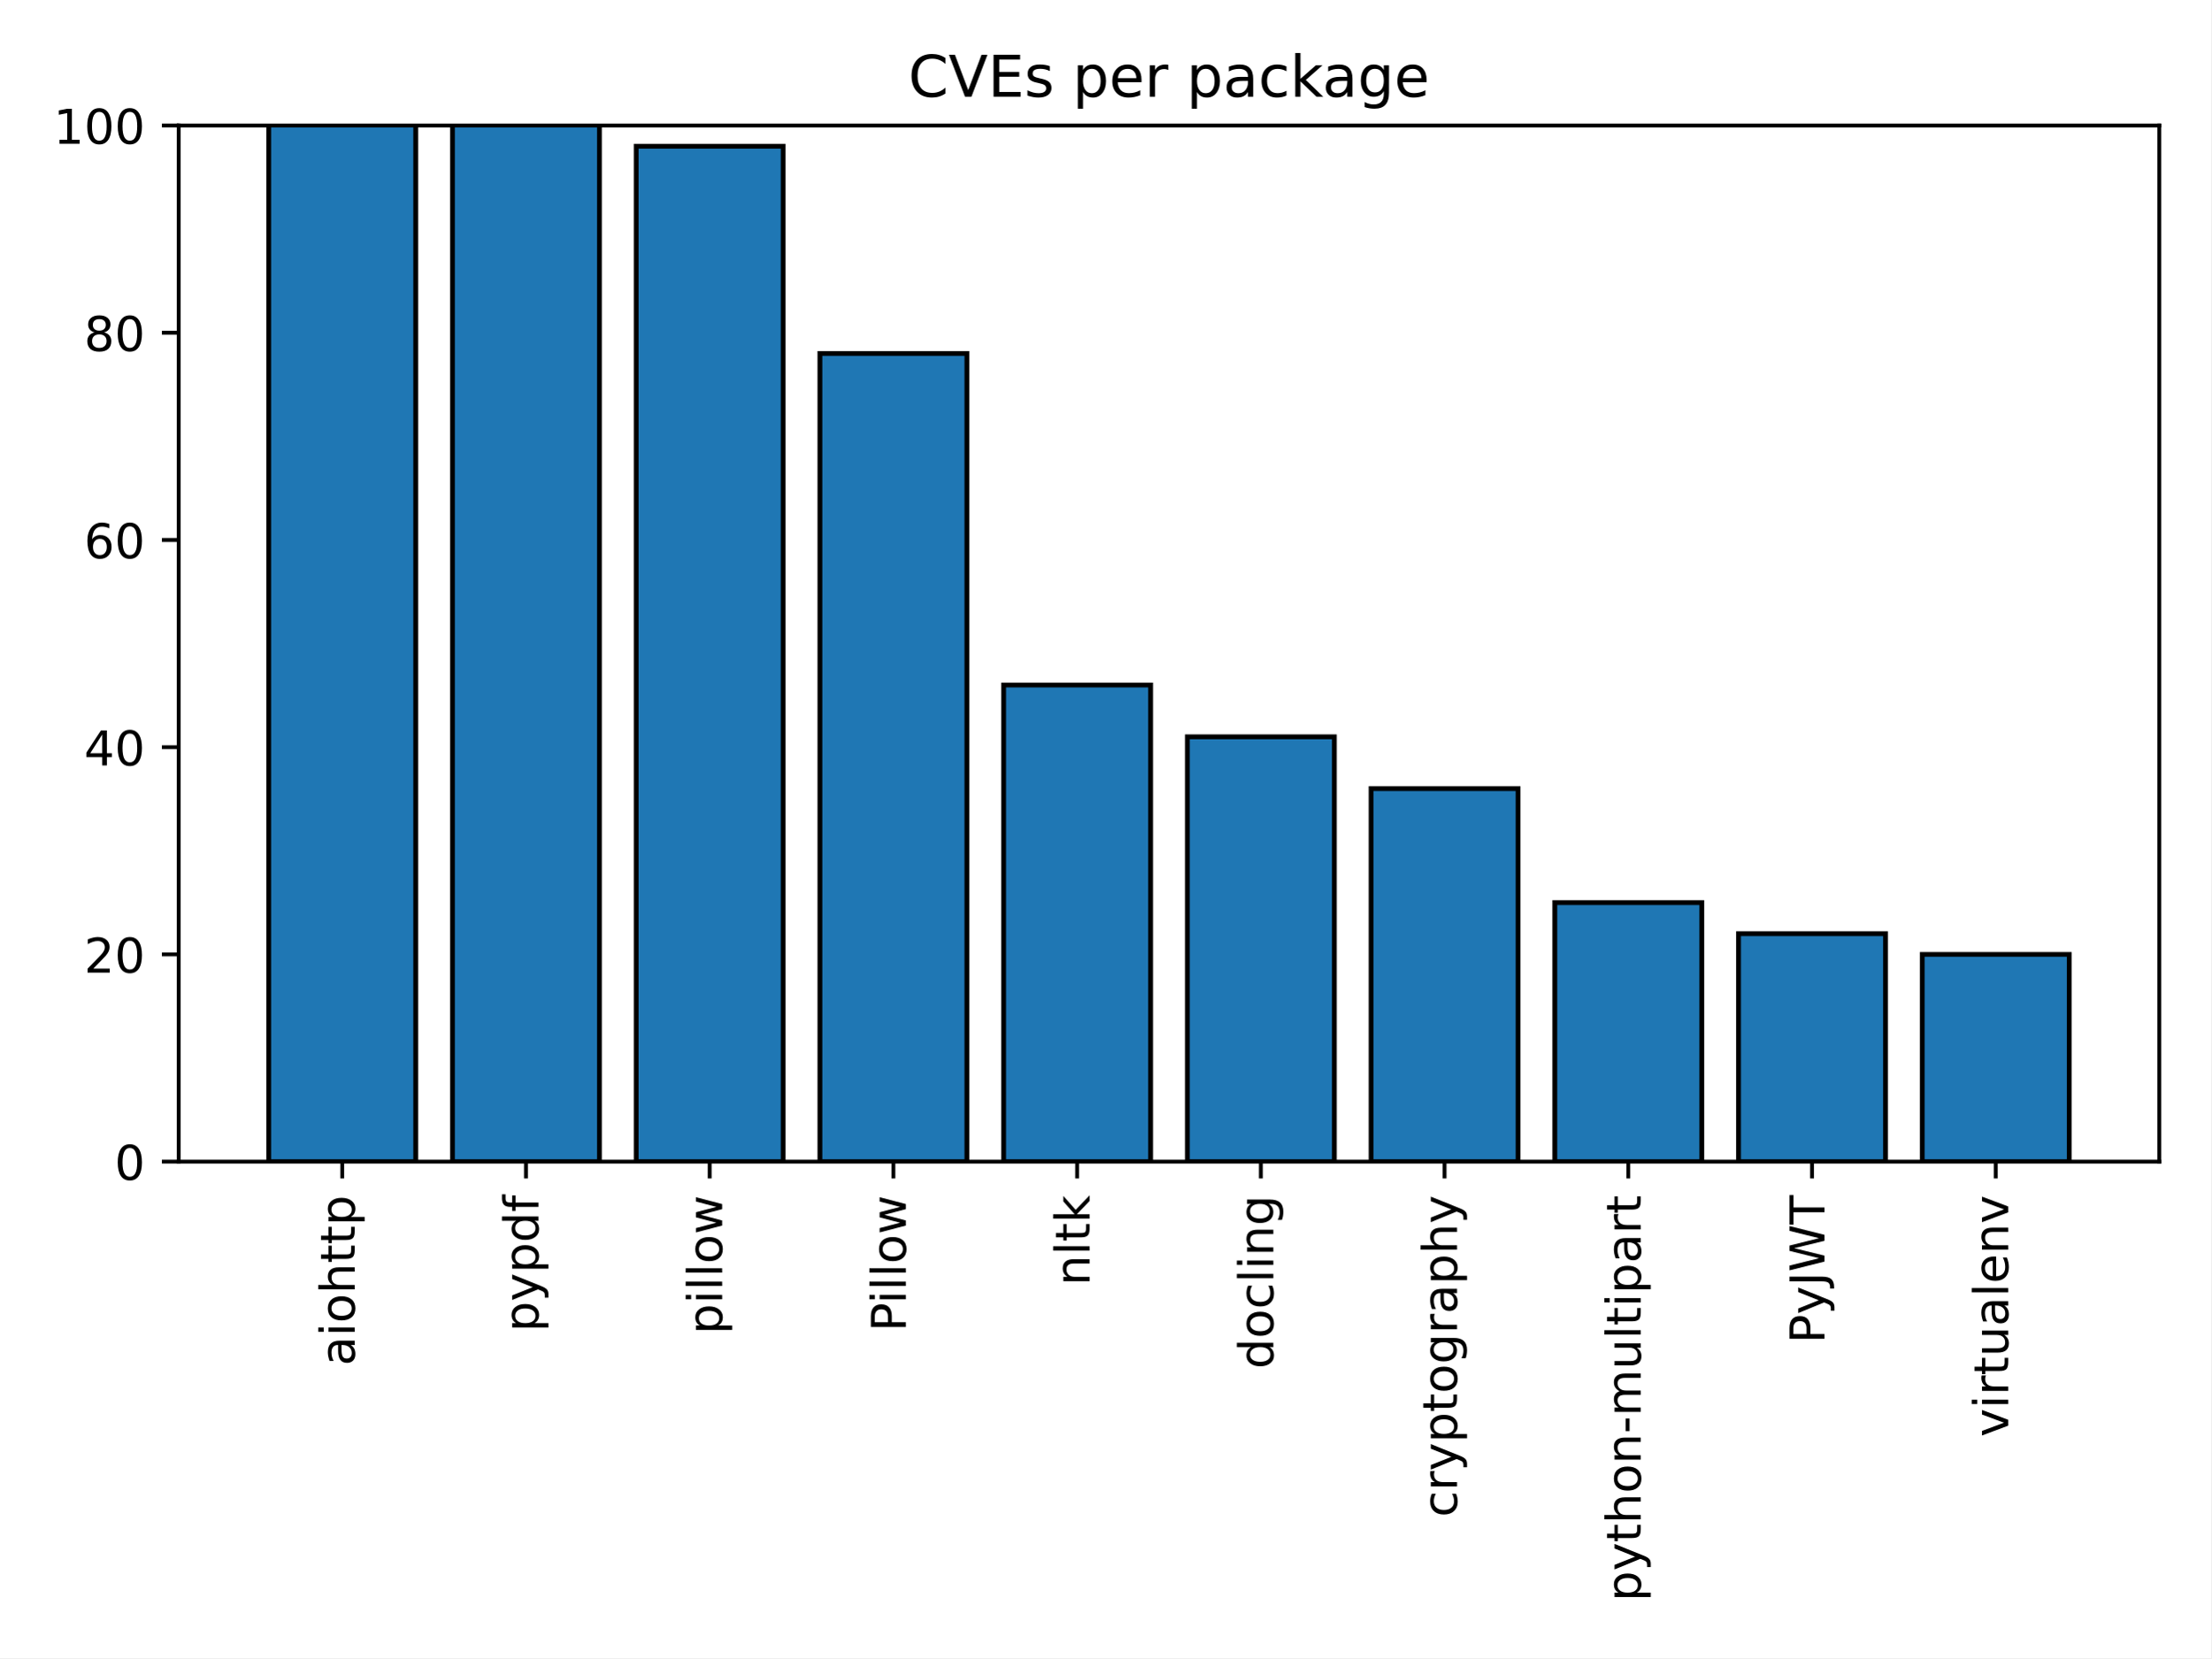
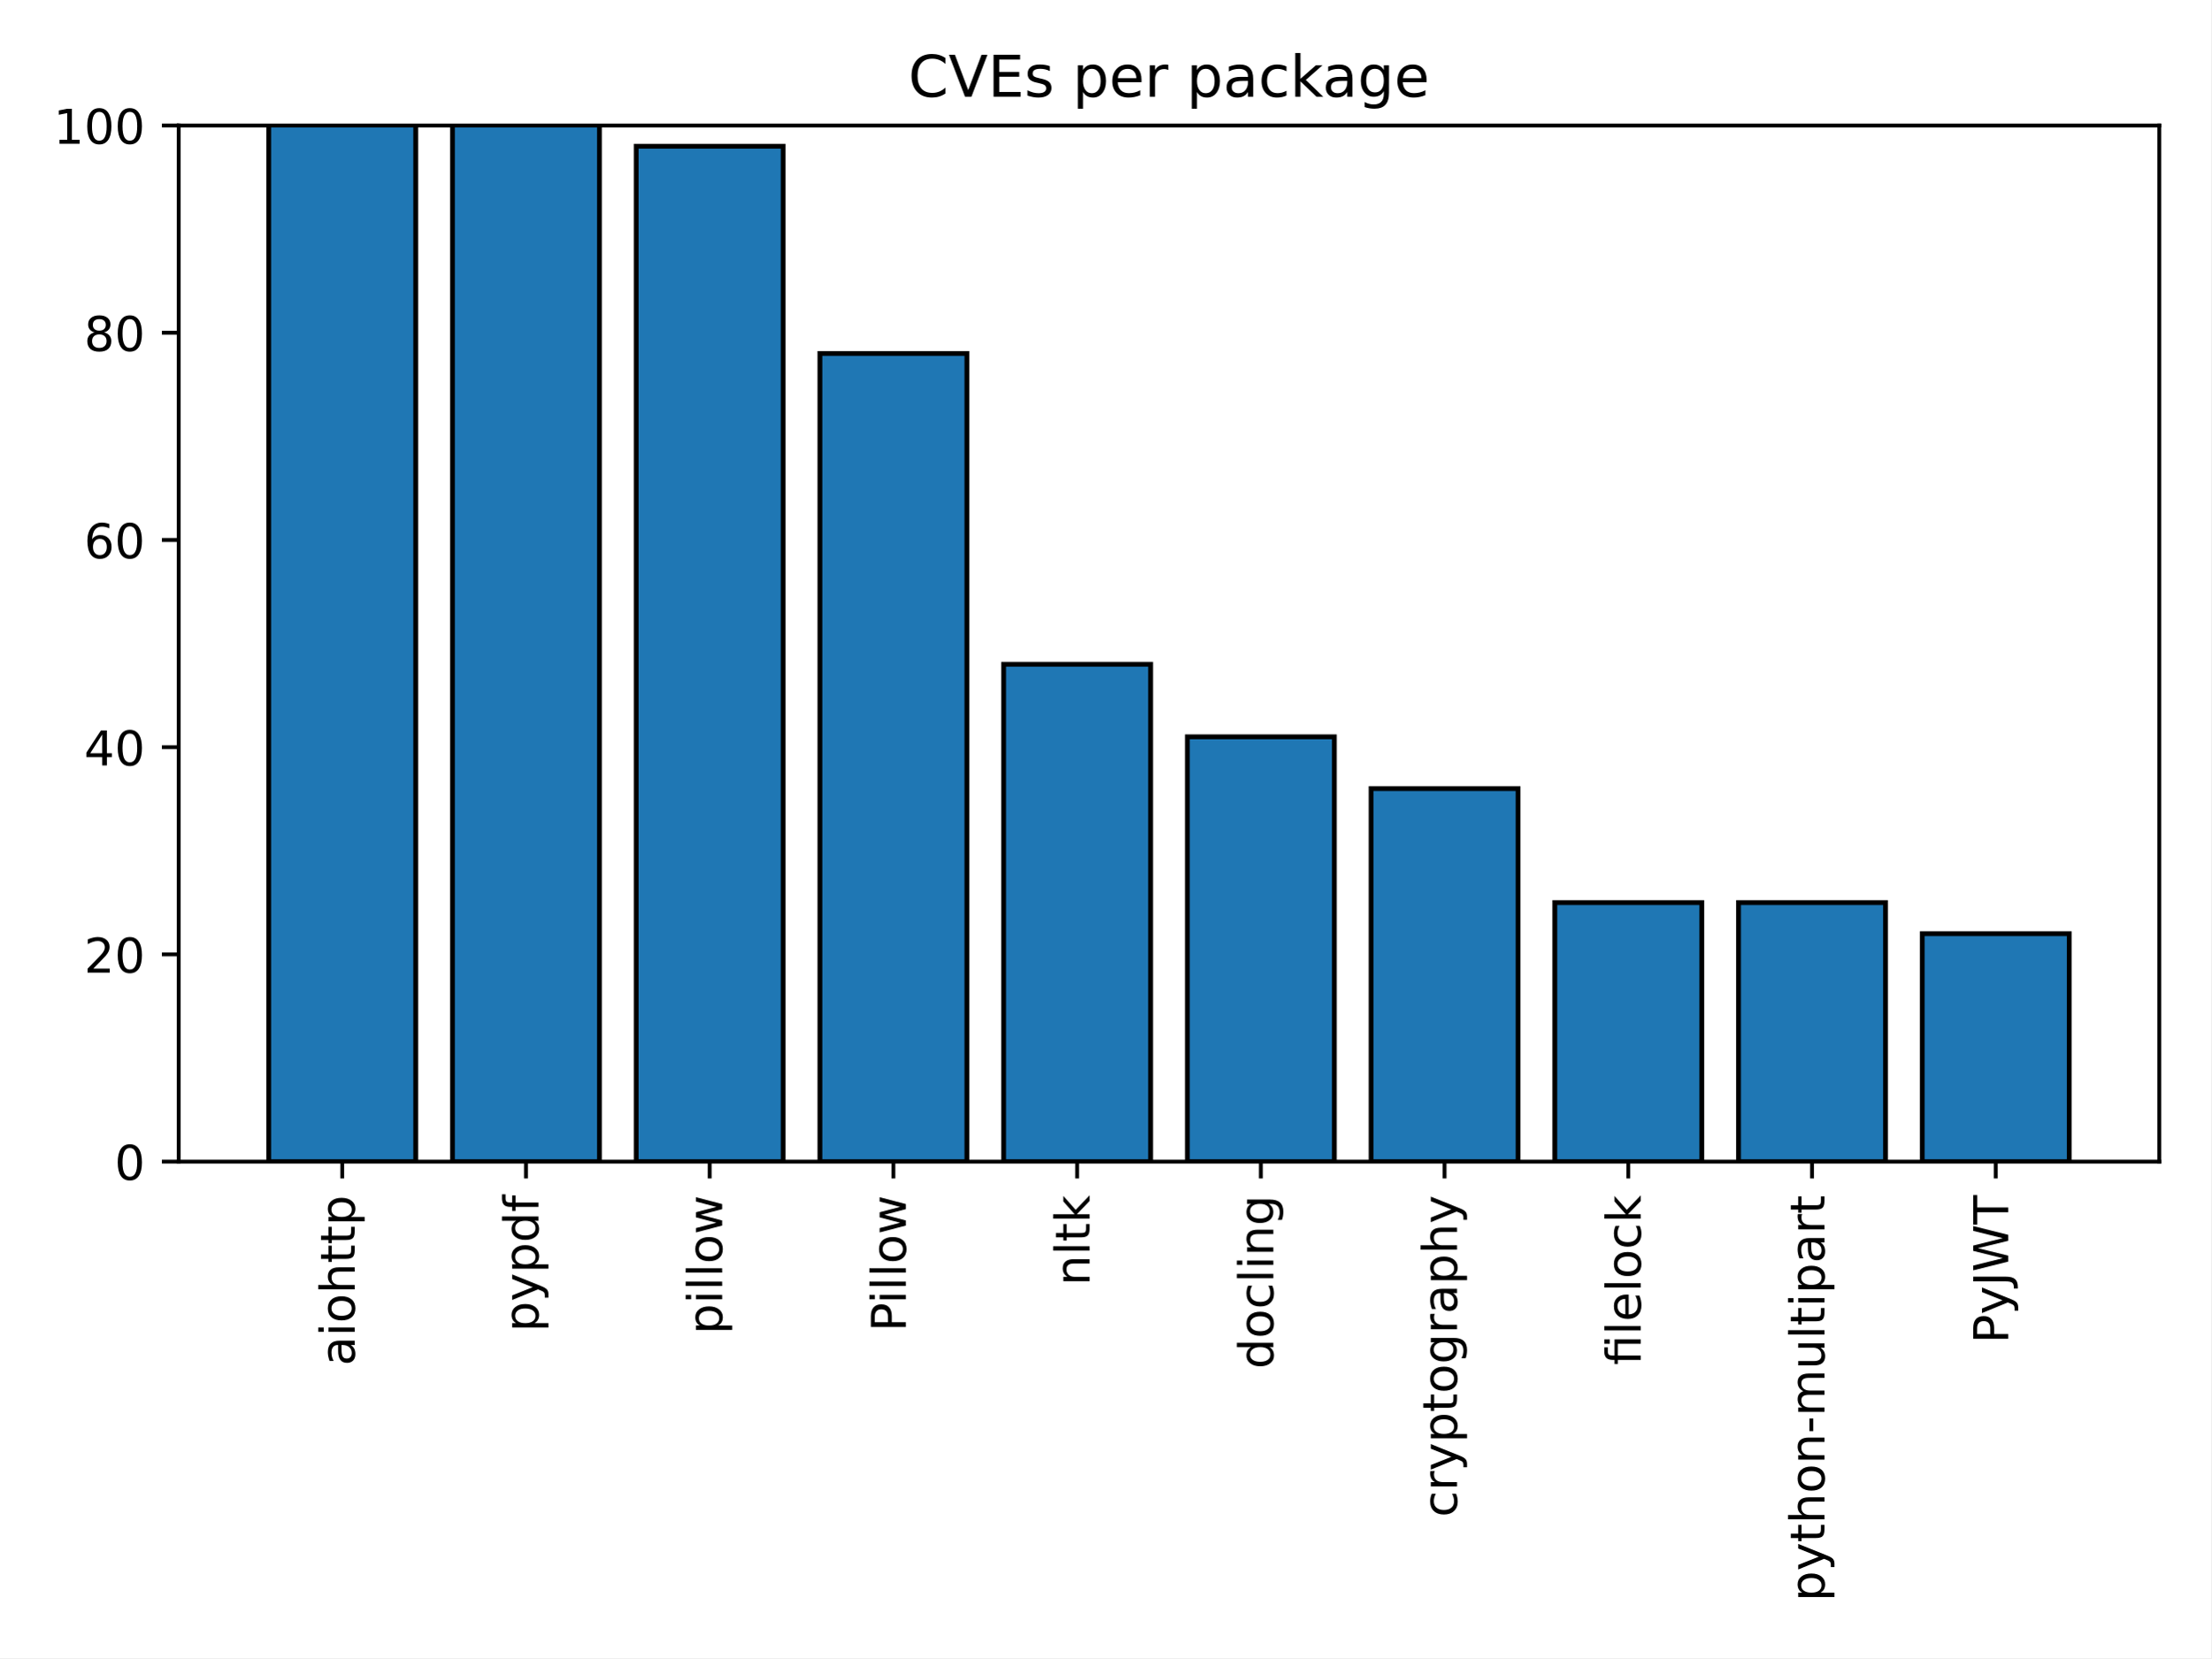
<svg xmlns="http://www.w3.org/2000/svg" xmlns:xlink="http://www.w3.org/1999/xlink" width="460.8pt" height="345.6pt" viewBox="0 0 460.8 345.6" version="1.1">
  <defs>
    <style type="text/css">*{stroke-linejoin: round; stroke-linecap: butt}</style>
  </defs>
  <g id="figure_1">
    <g id="patch_1">
      <path d="M 0 345.6  L 460.8 345.6  L 460.8 0  L 0 0  z " style="fill: #ffffff" />
    </g>
    <g id="axes_1">
      <g id="patch_2">
        <path d="M 37.24 242.12  L 450 242.12  L 450 26.16  L 37.24 26.16  z " style="fill: #ffffff" />
      </g>
      <g id="patch_3">
-         <path d="M 56.002 242.12  L 86.633 242.12  L 86.633 -96.937  L 56.002 -96.937  z " clip-path="url(#p23366854b0)" style="fill: #1f77b4; stroke: #000000; stroke-linejoin: miter" />
+         <path d="M 56.002 242.12  L 86.633 242.12  L 86.633 -96.937  L 56.002 -96.937  z " clip-path="url(#pe97acd22ca)" style="fill: #1f77b4; stroke: #000000; stroke-linejoin: miter" />
      </g>
      <g id="patch_4">
-         <path d="M 94.291 242.12  L 124.923 242.12  L 124.923 -58.064  L 94.291 -58.064  z " clip-path="url(#p23366854b0)" style="fill: #1f77b4; stroke: #000000; stroke-linejoin: miter" />
+         <path d="M 94.291 242.12  L 124.923 242.12  L 124.923 -88.299  L 94.291 -88.299  z " clip-path="url(#pe97acd22ca)" style="fill: #1f77b4; stroke: #000000; stroke-linejoin: miter" />
      </g>
      <g id="patch_5">
-         <path d="M 132.581 242.12  L 163.212 242.12  L 163.212 30.479  L 132.581 30.479  z " clip-path="url(#p23366854b0)" style="fill: #1f77b4; stroke: #000000; stroke-linejoin: miter" />
+         <path d="M 132.581 242.12  L 163.212 242.12  L 163.212 30.479  L 132.581 30.479  z " clip-path="url(#pe97acd22ca)" style="fill: #1f77b4; stroke: #000000; stroke-linejoin: miter" />
      </g>
      <g id="patch_6">
-         <path d="M 170.87 242.12  L 201.502 242.12  L 201.502 73.671  L 170.87 73.671  z " clip-path="url(#p23366854b0)" style="fill: #1f77b4; stroke: #000000; stroke-linejoin: miter" />
+         <path d="M 170.87 242.12  L 201.502 242.12  L 201.502 73.671  L 170.87 73.671  z " clip-path="url(#pe97acd22ca)" style="fill: #1f77b4; stroke: #000000; stroke-linejoin: miter" />
      </g>
      <g id="patch_7">
-         <path d="M 209.16 242.12  L 239.791 242.12  L 239.791 142.778  L 209.16 142.778  z " clip-path="url(#p23366854b0)" style="fill: #1f77b4; stroke: #000000; stroke-linejoin: miter" />
+         <path d="M 209.16 242.12  L 239.791 242.12  L 239.791 138.459  L 209.16 138.459  z " clip-path="url(#pe97acd22ca)" style="fill: #1f77b4; stroke: #000000; stroke-linejoin: miter" />
      </g>
      <g id="patch_8">
-         <path d="M 247.449 242.12  L 278.08 242.12  L 278.08 153.576  L 247.449 153.576  z " clip-path="url(#p23366854b0)" style="fill: #1f77b4; stroke: #000000; stroke-linejoin: miter" />
+         <path d="M 247.449 242.12  L 278.08 242.12  L 278.08 153.576  L 247.449 153.576  z " clip-path="url(#pe97acd22ca)" style="fill: #1f77b4; stroke: #000000; stroke-linejoin: miter" />
      </g>
      <g id="patch_9">
-         <path d="M 285.738 242.12  L 316.37 242.12  L 316.37 164.374  L 285.738 164.374  z " clip-path="url(#p23366854b0)" style="fill: #1f77b4; stroke: #000000; stroke-linejoin: miter" />
+         <path d="M 285.738 242.12  L 316.37 242.12  L 316.37 164.374  L 285.738 164.374  z " clip-path="url(#pe97acd22ca)" style="fill: #1f77b4; stroke: #000000; stroke-linejoin: miter" />
      </g>
      <g id="patch_10">
-         <path d="M 324.028 242.12  L 354.659 242.12  L 354.659 188.13  L 324.028 188.13  z " clip-path="url(#p23366854b0)" style="fill: #1f77b4; stroke: #000000; stroke-linejoin: miter" />
+         <path d="M 324.028 242.12  L 354.659 242.12  L 354.659 188.13  L 324.028 188.13  z " clip-path="url(#pe97acd22ca)" style="fill: #1f77b4; stroke: #000000; stroke-linejoin: miter" />
      </g>
      <g id="patch_11">
-         <path d="M 362.317 242.12  L 392.949 242.12  L 392.949 194.609  L 362.317 194.609  z " clip-path="url(#p23366854b0)" style="fill: #1f77b4; stroke: #000000; stroke-linejoin: miter" />
+         <path d="M 362.317 242.12  L 392.949 242.12  L 392.949 188.13  L 362.317 188.13  z " clip-path="url(#pe97acd22ca)" style="fill: #1f77b4; stroke: #000000; stroke-linejoin: miter" />
      </g>
      <g id="patch_12">
-         <path d="M 400.607 242.12  L 431.238 242.12  L 431.238 198.928  L 400.607 198.928  z " clip-path="url(#p23366854b0)" style="fill: #1f77b4; stroke: #000000; stroke-linejoin: miter" />
+         <path d="M 400.607 242.12  L 431.238 242.12  L 431.238 194.609  L 400.607 194.609  z " clip-path="url(#pe97acd22ca)" style="fill: #1f77b4; stroke: #000000; stroke-linejoin: miter" />
      </g>
      <g id="matplotlib.axis_1">
        <g id="xtick_1">
          <g id="line2d_1">
            <defs>
-               <path id="m5a97ac68a8" d="M 0 0  L 0 3.5  " style="stroke: #000000; stroke-width: 0.8" />
+               <path id="m7272a26b98" d="M 0 0  L 0 3.5  " style="stroke: #000000; stroke-width: 0.8" />
            </defs>
            <g>
-               <use xlink:href="#m5a97ac68a8" x="71.318" y="242.12" style="stroke: #000000; stroke-width: 0.8" />
+               <use xlink:href="#m7272a26b98" x="71.318" y="242.12" style="stroke: #000000; stroke-width: 0.8" />
            </g>
          </g>
          <g id="text_1">
            <g transform="translate(73.91563 284.6716) rotate(-90) scale(0.1 -0.1)">
              <defs>
                <path id="DejaVuSans-44" d="M 2194 1759  Q 1497 1759 1228 1600  Q 959 1441 959 1056  Q 959 750 1161 570  Q 1363 391 1709 391  Q 2188 391 2477 730  Q 2766 1069 2766 1631  L 2766 1759  L 2194 1759  z M 3341 1997  L 3341 0  L 2766 0  L 2766 531  Q 2569 213 2275 61  Q 1981 -91 1556 -91  Q 1019 -91 701 211  Q 384 513 384 1019  Q 384 1609 779 1909  Q 1175 2209 1959 2209  L 2766 2209  L 2766 2266  Q 2766 2663 2505 2880  Q 2244 3097 1772 3097  Q 1472 3097 1187 3025  Q 903 2953 641 2809  L 641 3341  Q 956 3463 1253 3523  Q 1550 3584 1831 3584  Q 2591 3584 2966 3190  Q 3341 2797 3341 1997  z " transform="scale(0.015625)" />
                <path id="DejaVuSans-4c" d="M 603 3500  L 1178 3500  L 1178 0  L 603 0  L 603 3500  z M 603 4863  L 1178 4863  L 1178 4134  L 603 4134  L 603 4863  z " transform="scale(0.015625)" />
                <path id="DejaVuSans-52" d="M 1959 3097  Q 1497 3097 1228 2736  Q 959 2375 959 1747  Q 959 1119 1226 758  Q 1494 397 1959 397  Q 2419 397 2687 759  Q 2956 1122 2956 1747  Q 2956 2369 2687 2733  Q 2419 3097 1959 3097  z M 1959 3584  Q 2709 3584 3137 3096  Q 3566 2609 3566 1747  Q 3566 888 3137 398  Q 2709 -91 1959 -91  Q 1206 -91 779 398  Q 353 888 353 1747  Q 353 2609 779 3096  Q 1206 3584 1959 3584  z " transform="scale(0.015625)" />
                <path id="DejaVuSans-4b" d="M 3513 2113  L 3513 0  L 2938 0  L 2938 2094  Q 2938 2591 2744 2837  Q 2550 3084 2163 3084  Q 1697 3084 1428 2787  Q 1159 2491 1159 1978  L 1159 0  L 581 0  L 581 4863  L 1159 4863  L 1159 2956  Q 1366 3272 1645 3428  Q 1925 3584 2291 3584  Q 2894 3584 3203 3211  Q 3513 2838 3513 2113  z " transform="scale(0.015625)" />
                <path id="DejaVuSans-57" d="M 1172 4494  L 1172 3500  L 2356 3500  L 2356 3053  L 1172 3053  L 1172 1153  Q 1172 725 1289 603  Q 1406 481 1766 481  L 2356 481  L 2356 0  L 1766 0  Q 1100 0 847 248  Q 594 497 594 1153  L 594 3053  L 172 3053  L 172 3500  L 594 3500  L 594 4494  L 1172 4494  z " transform="scale(0.015625)" />
                <path id="DejaVuSans-53" d="M 1159 525  L 1159 -1331  L 581 -1331  L 581 3500  L 1159 3500  L 1159 2969  Q 1341 3281 1617 3432  Q 1894 3584 2278 3584  Q 2916 3584 3314 3078  Q 3713 2572 3713 1747  Q 3713 922 3314 415  Q 2916 -91 2278 -91  Q 1894 -91 1617 61  Q 1341 213 1159 525  z M 3116 1747  Q 3116 2381 2855 2742  Q 2594 3103 2138 3103  Q 1681 3103 1420 2742  Q 1159 2381 1159 1747  Q 1159 1113 1420 752  Q 1681 391 2138 391  Q 2594 391 2855 752  Q 3116 1113 3116 1747  z " transform="scale(0.015625)" />
              </defs>
              <use xlink:href="#DejaVuSans-44" />
              <use xlink:href="#DejaVuSans-4c" transform="translate(61.28125 0)" />
              <use xlink:href="#DejaVuSans-52" transform="translate(89.0625 0)" />
              <use xlink:href="#DejaVuSans-4b" transform="translate(150.25 0)" />
              <use xlink:href="#DejaVuSans-57" transform="translate(213.625 0)" />
              <use xlink:href="#DejaVuSans-57" transform="translate(252.8281 0)" />
              <use xlink:href="#DejaVuSans-53" transform="translate(292.0312 0)" />
            </g>
          </g>
        </g>
        <g id="xtick_2">
          <g id="line2d_2">
            <g>
-               <use xlink:href="#m5a97ac68a8" x="109.607" y="242.12" style="stroke: #000000; stroke-width: 0.8" />
+               <use xlink:href="#m7272a26b98" x="109.607" y="242.12" style="stroke: #000000; stroke-width: 0.8" />
            </g>
          </g>
          <g id="text_2">
            <g transform="translate(112.2051 277.6044) rotate(-90) scale(0.1 -0.1)">
              <defs>
                <path id="DejaVuSans-5c" d="M 2059 -325  Q 1816 -950 1584 -1140  Q 1353 -1331 966 -1331  L 506 -1331  L 506 -850  L 844 -850  Q 1081 -850 1212 -737  Q 1344 -625 1503 -206  L 1606 56  L 191 3500  L 800 3500  L 1894 763  L 2988 3500  L 3597 3500  L 2059 -325  z " transform="scale(0.015625)" />
                <path id="DejaVuSans-47" d="M 2906 2969  L 2906 4863  L 3481 4863  L 3481 0  L 2906 0  L 2906 525  Q 2725 213 2448 61  Q 2172 -91 1784 -91  Q 1150 -91 751 415  Q 353 922 353 1747  Q 353 2572 751 3078  Q 1150 3584 1784 3584  Q 2172 3584 2448 3432  Q 2725 3281 2906 2969  z M 947 1747  Q 947 1113 1208 752  Q 1469 391 1925 391  Q 2381 391 2643 752  Q 2906 1113 2906 1747  Q 2906 2381 2643 2742  Q 2381 3103 1925 3103  Q 1469 3103 1208 2742  Q 947 2381 947 1747  z " transform="scale(0.015625)" />
                <path id="DejaVuSans-49" d="M 2375 4863  L 2375 4384  L 1825 4384  Q 1516 4384 1395 4259  Q 1275 4134 1275 3809  L 1275 3500  L 2222 3500  L 2222 3053  L 1275 3053  L 1275 0  L 697 0  L 697 3053  L 147 3053  L 147 3500  L 697 3500  L 697 3744  Q 697 4328 969 4595  Q 1241 4863 1831 4863  L 2375 4863  z " transform="scale(0.015625)" />
              </defs>
              <use xlink:href="#DejaVuSans-53" />
              <use xlink:href="#DejaVuSans-5c" transform="translate(63.48438 0)" />
              <use xlink:href="#DejaVuSans-53" transform="translate(122.6719 0)" />
              <use xlink:href="#DejaVuSans-47" transform="translate(186.1562 0)" />
              <use xlink:href="#DejaVuSans-49" transform="translate(249.6406 0)" />
            </g>
          </g>
        </g>
        <g id="xtick_3">
          <g id="line2d_3">
            <g>
-               <use xlink:href="#m5a97ac68a8" x="147.896" y="242.12" style="stroke: #000000; stroke-width: 0.8" />
+               <use xlink:href="#m7272a26b98" x="147.896" y="242.12" style="stroke: #000000; stroke-width: 0.8" />
            </g>
          </g>
          <g id="text_3">
            <g transform="translate(150.4945 278.0997) rotate(-90) scale(0.1 -0.1)">
              <defs>
                <path id="DejaVuSans-4f" d="M 603 4863  L 1178 4863  L 1178 0  L 603 0  L 603 4863  z " transform="scale(0.015625)" />
                <path id="DejaVuSans-5a" d="M 269 3500  L 844 3500  L 1563 769  L 2278 3500  L 2956 3500  L 3675 769  L 4391 3500  L 4966 3500  L 4050 0  L 3372 0  L 2619 2869  L 1863 0  L 1184 0  L 269 3500  z " transform="scale(0.015625)" />
              </defs>
              <use xlink:href="#DejaVuSans-53" />
              <use xlink:href="#DejaVuSans-4c" transform="translate(63.48438 0)" />
              <use xlink:href="#DejaVuSans-4f" transform="translate(91.26562 0)" />
              <use xlink:href="#DejaVuSans-4f" transform="translate(119.0469 0)" />
              <use xlink:href="#DejaVuSans-52" transform="translate(146.8281 0)" />
              <use xlink:href="#DejaVuSans-5a" transform="translate(208.0156 0)" />
            </g>
          </g>
        </g>
        <g id="xtick_4">
          <g id="line2d_4">
            <g>
-               <use xlink:href="#m5a97ac68a8" x="186.186" y="242.12" style="stroke: #000000; stroke-width: 0.8" />
+               <use xlink:href="#m7272a26b98" x="186.186" y="242.12" style="stroke: #000000; stroke-width: 0.8" />
            </g>
          </g>
          <g id="text_4">
            <g transform="translate(188.7839 277.5606) rotate(-90) scale(0.1 -0.1)">
              <defs>
                <path id="DejaVuSans-33" d="M 1259 4147  L 1259 2394  L 2053 2394  Q 2494 2394 2734 2622  Q 2975 2850 2975 3272  Q 2975 3691 2734 3919  Q 2494 4147 2053 4147  L 1259 4147  z M 628 4666  L 2053 4666  Q 2838 4666 3239 4311  Q 3641 3956 3641 3272  Q 3641 2581 3239 2228  Q 2838 1875 2053 1875  L 1259 1875  L 1259 0  L 628 0  L 628 4666  z " transform="scale(0.015625)" />
              </defs>
              <use xlink:href="#DejaVuSans-33" />
              <use xlink:href="#DejaVuSans-4c" transform="translate(58.09375 0)" />
              <use xlink:href="#DejaVuSans-4f" transform="translate(85.875 0)" />
              <use xlink:href="#DejaVuSans-4f" transform="translate(113.6562 0)" />
              <use xlink:href="#DejaVuSans-52" transform="translate(141.4375 0)" />
              <use xlink:href="#DejaVuSans-5a" transform="translate(202.625 0)" />
            </g>
          </g>
        </g>
        <g id="xtick_5">
          <g id="line2d_5">
            <g>
-               <use xlink:href="#m5a97ac68a8" x="224.475" y="242.12" style="stroke: #000000; stroke-width: 0.8" />
+               <use xlink:href="#m7272a26b98" x="224.475" y="242.12" style="stroke: #000000; stroke-width: 0.8" />
            </g>
          </g>
          <g id="text_5">
            <g transform="translate(227.0733 267.9466) rotate(-90) scale(0.1 -0.1)">
              <defs>
                <path id="DejaVuSans-51" d="M 3513 2113  L 3513 0  L 2938 0  L 2938 2094  Q 2938 2591 2744 2837  Q 2550 3084 2163 3084  Q 1697 3084 1428 2787  Q 1159 2491 1159 1978  L 1159 0  L 581 0  L 581 3500  L 1159 3500  L 1159 2956  Q 1366 3272 1645 3428  Q 1925 3584 2291 3584  Q 2894 3584 3203 3211  Q 3513 2838 3513 2113  z " transform="scale(0.015625)" />
                <path id="DejaVuSans-4e" d="M 581 4863  L 1159 4863  L 1159 1991  L 2875 3500  L 3609 3500  L 1753 1863  L 3688 0  L 2938 0  L 1159 1709  L 1159 0  L 581 0  L 581 4863  z " transform="scale(0.015625)" />
              </defs>
              <use xlink:href="#DejaVuSans-51" />
              <use xlink:href="#DejaVuSans-4f" transform="translate(63.375 0)" />
              <use xlink:href="#DejaVuSans-57" transform="translate(91.15625 0)" />
              <use xlink:href="#DejaVuSans-4e" transform="translate(130.3594 0)" />
            </g>
          </g>
        </g>
        <g id="xtick_6">
          <g id="line2d_6">
            <g>
-               <use xlink:href="#m5a97ac68a8" x="262.765" y="242.12" style="stroke: #000000; stroke-width: 0.8" />
+               <use xlink:href="#m7272a26b98" x="262.765" y="242.12" style="stroke: #000000; stroke-width: 0.8" />
            </g>
          </g>
          <g id="text_6">
            <g transform="translate(265.3628 285.3278) rotate(-90) scale(0.1 -0.1)">
              <defs>
                <path id="DejaVuSans-46" d="M 3122 3366  L 3122 2828  Q 2878 2963 2633 3030  Q 2388 3097 2138 3097  Q 1578 3097 1268 2742  Q 959 2388 959 1747  Q 959 1106 1268 751  Q 1578 397 2138 397  Q 2388 397 2633 464  Q 2878 531 3122 666  L 3122 134  Q 2881 22 2623 -34  Q 2366 -91 2075 -91  Q 1284 -91 818 406  Q 353 903 353 1747  Q 353 2603 823 3093  Q 1294 3584 2113 3584  Q 2378 3584 2631 3529  Q 2884 3475 3122 3366  z " transform="scale(0.015625)" />
                <path id="DejaVuSans-4a" d="M 2906 1791  Q 2906 2416 2648 2759  Q 2391 3103 1925 3103  Q 1463 3103 1205 2759  Q 947 2416 947 1791  Q 947 1169 1205 825  Q 1463 481 1925 481  Q 2391 481 2648 825  Q 2906 1169 2906 1791  z M 3481 434  Q 3481 -459 3084 -895  Q 2688 -1331 1869 -1331  Q 1566 -1331 1297 -1286  Q 1028 -1241 775 -1147  L 775 -588  Q 1028 -725 1275 -790  Q 1522 -856 1778 -856  Q 2344 -856 2625 -561  Q 2906 -266 2906 331  L 2906 616  Q 2728 306 2450 153  Q 2172 0 1784 0  Q 1141 0 747 490  Q 353 981 353 1791  Q 353 2603 747 3093  Q 1141 3584 1784 3584  Q 2172 3584 2450 3431  Q 2728 3278 2906 2969  L 2906 3500  L 3481 3500  L 3481 434  z " transform="scale(0.015625)" />
              </defs>
              <use xlink:href="#DejaVuSans-47" />
              <use xlink:href="#DejaVuSans-52" transform="translate(63.48438 0)" />
              <use xlink:href="#DejaVuSans-46" transform="translate(124.6719 0)" />
              <use xlink:href="#DejaVuSans-4f" transform="translate(179.6562 0)" />
              <use xlink:href="#DejaVuSans-4c" transform="translate(207.4375 0)" />
              <use xlink:href="#DejaVuSans-51" transform="translate(235.2188 0)" />
              <use xlink:href="#DejaVuSans-4a" transform="translate(298.5938 0)" />
            </g>
          </g>
        </g>
        <g id="xtick_7">
          <g id="line2d_7">
            <g>
-               <use xlink:href="#m5a97ac68a8" x="301.054" y="242.12" style="stroke: #000000; stroke-width: 0.8" />
+               <use xlink:href="#m7272a26b98" x="301.054" y="242.12" style="stroke: #000000; stroke-width: 0.8" />
            </g>
          </g>
          <g id="text_7">
            <g transform="translate(303.6522 316.2278) rotate(-90) scale(0.1 -0.1)">
              <defs>
                <path id="DejaVuSans-55" d="M 2631 2963  Q 2534 3019 2420 3045  Q 2306 3072 2169 3072  Q 1681 3072 1420 2755  Q 1159 2438 1159 1844  L 1159 0  L 581 0  L 581 3500  L 1159 3500  L 1159 2956  Q 1341 3275 1631 3429  Q 1922 3584 2338 3584  Q 2397 3584 2469 3576  Q 2541 3569 2628 3553  L 2631 2963  z " transform="scale(0.015625)" />
              </defs>
              <use xlink:href="#DejaVuSans-46" />
              <use xlink:href="#DejaVuSans-55" transform="translate(54.98438 0)" />
              <use xlink:href="#DejaVuSans-5c" transform="translate(96.09375 0)" />
              <use xlink:href="#DejaVuSans-53" transform="translate(155.2812 0)" />
              <use xlink:href="#DejaVuSans-57" transform="translate(218.7656 0)" />
              <use xlink:href="#DejaVuSans-52" transform="translate(257.9688 0)" />
              <use xlink:href="#DejaVuSans-4a" transform="translate(319.1562 0)" />
              <use xlink:href="#DejaVuSans-55" transform="translate(382.6406 0)" />
              <use xlink:href="#DejaVuSans-44" transform="translate(423.75 0)" />
              <use xlink:href="#DejaVuSans-53" transform="translate(485.0312 0)" />
              <use xlink:href="#DejaVuSans-4b" transform="translate(548.5156 0)" />
              <use xlink:href="#DejaVuSans-5c" transform="translate(611.8906 0)" />
            </g>
          </g>
        </g>
        <g id="xtick_8">
          <g id="line2d_8">
            <g>
-               <use xlink:href="#m5a97ac68a8" x="339.344" y="242.12" style="stroke: #000000; stroke-width: 0.8" />
+               <use xlink:href="#m7272a26b98" x="339.344" y="242.12" style="stroke: #000000; stroke-width: 0.8" />
            </g>
          </g>
          <g id="text_8">
-             <g transform="translate(341.9416 333.7716) rotate(-90) scale(0.1 -0.1)">
+             <g transform="translate(341.9416 284.5356) rotate(-90) scale(0.1 -0.1)">
+               <defs>
+                 <path id="DejaVuSans-13af" d="M 3431 3500  L 3431 0  L 2853 0  L 2853 3053  L 1275 3053  L 1275 0  L 697 0  L 697 3053  L 147 3053  L 147 3500  L 697 3500  L 697 3744  Q 697 4316 967 4589  Q 1238 4863 1797 4863  L 2375 4863  L 2375 4384  L 1825 4384  Q 1516 4384 1395 4259  Q 1275 4134 1275 3809  L 1275 3500  L 3431 3500  z M 2853 4856  L 3431 4856  L 3431 4128  L 2853 4128  L 2853 4856  z " transform="scale(0.015625)" />
+                 <path id="DejaVuSans-48" d="M 3597 1894  L 3597 1613  L 953 1613  Q 991 1019 1311 708  Q 1631 397 2203 397  Q 2534 397 2845 478  Q 3156 559 3463 722  L 3463 178  Q 3153 47 2828 -22  Q 2503 -91 2169 -91  Q 1331 -91 842 396  Q 353 884 353 1716  Q 353 2575 817 3079  Q 1281 3584 2069 3584  Q 2775 3584 3186 3129  Q 3597 2675 3597 1894  z M 3022 2063  Q 3016 2534 2758 2815  Q 2500 3097 2075 3097  Q 1594 3097 1305 2825  Q 1016 2553 972 2059  L 3022 2063  z " transform="scale(0.015625)" />
+               </defs>
+               <use xlink:href="#DejaVuSans-13af" />
+               <use xlink:href="#DejaVuSans-4f" transform="translate(62.98438 0)" />
+               <use xlink:href="#DejaVuSans-48" transform="translate(90.76562 0)" />
+               <use xlink:href="#DejaVuSans-4f" transform="translate(152.2969 0)" />
+               <use xlink:href="#DejaVuSans-52" transform="translate(180.0781 0)" />
+               <use xlink:href="#DejaVuSans-46" transform="translate(241.2656 0)" />
+               <use xlink:href="#DejaVuSans-4e" transform="translate(296.25 0)" />
+             </g>
+           </g>
+         </g>
+         <g id="xtick_9">
+           <g id="line2d_9">
+             <g>
+               <use xlink:href="#m7272a26b98" x="377.633" y="242.12" style="stroke: #000000; stroke-width: 0.8" />
+             </g>
+           </g>
+           <g id="text_9">
+             <g transform="translate(380.231 333.7716) rotate(-90) scale(0.1 -0.1)">
              <defs>
                <path id="DejaVuSans-10" d="M 313 2009  L 1997 2009  L 1997 1497  L 313 1497  L 313 2009  z " transform="scale(0.015625)" />
                <path id="DejaVuSans-50" d="M 3328 2828  Q 3544 3216 3844 3400  Q 4144 3584 4550 3584  Q 5097 3584 5394 3201  Q 5691 2819 5691 2113  L 5691 0  L 5113 0  L 5113 2094  Q 5113 2597 4934 2840  Q 4756 3084 4391 3084  Q 3944 3084 3684 2787  Q 3425 2491 3425 1978  L 3425 0  L 2847 0  L 2847 2094  Q 2847 2600 2669 2842  Q 2491 3084 2119 3084  Q 1678 3084 1418 2786  Q 1159 2488 1159 1978  L 1159 0  L 581 0  L 581 3500  L 1159 3500  L 1159 2956  Q 1356 3278 1631 3431  Q 1906 3584 2284 3584  Q 2666 3584 2933 3390  Q 3200 3197 3328 2828  z " transform="scale(0.015625)" />
                <path id="DejaVuSans-58" d="M 544 1381  L 544 3500  L 1119 3500  L 1119 1403  Q 1119 906 1312 657  Q 1506 409 1894 409  Q 2359 409 2629 706  Q 2900 1003 2900 1516  L 2900 3500  L 3475 3500  L 3475 0  L 2900 0  L 2900 538  Q 2691 219 2414 64  Q 2138 -91 1772 -91  Q 1169 -91 856 284  Q 544 659 544 1381  z M 1991 3584  L 1991 3584  z " transform="scale(0.015625)" />
              </defs>
              <use xlink:href="#DejaVuSans-53" />
              <use xlink:href="#DejaVuSans-5c" transform="translate(63.48438 0)" />
              <use xlink:href="#DejaVuSans-57" transform="translate(122.6719 0)" />
              <use xlink:href="#DejaVuSans-4b" transform="translate(161.875 0)" />
              <use xlink:href="#DejaVuSans-52" transform="translate(225.25 0)" />
              <use xlink:href="#DejaVuSans-51" transform="translate(286.4375 0)" />
              <use xlink:href="#DejaVuSans-10" transform="translate(349.8125 0)" />
              <use xlink:href="#DejaVuSans-50" transform="translate(385.8906 0)" />
              <use xlink:href="#DejaVuSans-58" transform="translate(483.2969 0)" />
              <use xlink:href="#DejaVuSans-4f" transform="translate(546.6719 0)" />
              <use xlink:href="#DejaVuSans-57" transform="translate(574.4531 0)" />
              <use xlink:href="#DejaVuSans-4c" transform="translate(613.6562 0)" />
              <use xlink:href="#DejaVuSans-53" transform="translate(641.4375 0)" />
              <use xlink:href="#DejaVuSans-44" transform="translate(704.9219 0)" />
              <use xlink:href="#DejaVuSans-55" transform="translate(766.2031 0)" />
              <use xlink:href="#DejaVuSans-57" transform="translate(807.3125 0)" />
            </g>
          </g>
        </g>
-         <g id="xtick_9">
-           <g id="line2d_9">
-             <g>
-               <use xlink:href="#m5a97ac68a8" x="377.633" y="242.12" style="stroke: #000000; stroke-width: 0.8" />
-             </g>
-           </g>
-           <g id="text_9">
-             <g transform="translate(380.2306 280.0138) rotate(-90) scale(0.1 -0.1)">
+         <g id="xtick_10">
+           <g id="line2d_10">
+             <g>
+               <use xlink:href="#m7272a26b98" x="415.922" y="242.12" style="stroke: #000000; stroke-width: 0.8" />
+             </g>
+           </g>
+           <g id="text_10">
+             <g transform="translate(418.5201 280.0138) rotate(-90) scale(0.1 -0.1)">
              <defs>
                <path id="DejaVuSans-2d" d="M 628 4666  L 1259 4666  L 1259 325  Q 1259 -519 939 -900  Q 619 -1281 -91 -1281  L -331 -1281  L -331 -750  L -134 -750  Q 284 -750 456 -515  Q 628 -281 628 325  L 628 4666  z " transform="scale(0.015625)" />
                <path id="DejaVuSans-3a" d="M 213 4666  L 850 4666  L 1831 722  L 2809 4666  L 3519 4666  L 4500 722  L 5478 4666  L 6119 4666  L 4947 0  L 4153 0  L 3169 4050  L 2175 0  L 1381 0  L 213 4666  z " transform="scale(0.015625)" />
                <path id="DejaVuSans-37" d="M -19 4666  L 3928 4666  L 3928 4134  L 2272 4134  L 2272 0  L 1638 0  L 1638 4134  L -19 4134  L -19 4666  z " transform="scale(0.015625)" />
              </defs>
              <use xlink:href="#DejaVuSans-33" />
              <use xlink:href="#DejaVuSans-5c" transform="translate(60.29688 0)" />
              <use xlink:href="#DejaVuSans-2d" transform="translate(119.4844 0)" />
              <use xlink:href="#DejaVuSans-3a" transform="translate(148.9844 0)" />
              <use xlink:href="#DejaVuSans-37" transform="translate(247.8594 0)" />
            </g>
          </g>
        </g>
-         <g id="xtick_10">
-           <g id="line2d_10">
-             <g>
-               <use xlink:href="#m5a97ac68a8" x="415.922" y="242.12" style="stroke: #000000; stroke-width: 0.8" />
-             </g>
-           </g>
-           <g id="text_10">
-             <g transform="translate(418.5205 299.5013) rotate(-90) scale(0.1 -0.1)">
-               <defs>
-                 <path id="DejaVuSans-59" d="M 191 3500  L 800 3500  L 1894 563  L 2988 3500  L 3597 3500  L 2284 0  L 1503 0  L 191 3500  z " transform="scale(0.015625)" />
-                 <path id="DejaVuSans-48" d="M 3597 1894  L 3597 1613  L 953 1613  Q 991 1019 1311 708  Q 1631 397 2203 397  Q 2534 397 2845 478  Q 3156 559 3463 722  L 3463 178  Q 3153 47 2828 -22  Q 2503 -91 2169 -91  Q 1331 -91 842 396  Q 353 884 353 1716  Q 353 2575 817 3079  Q 1281 3584 2069 3584  Q 2775 3584 3186 3129  Q 3597 2675 3597 1894  z M 3022 2063  Q 3016 2534 2758 2815  Q 2500 3097 2075 3097  Q 1594 3097 1305 2825  Q 1016 2553 972 2059  L 3022 2063  z " transform="scale(0.015625)" />
-               </defs>
-               <use xlink:href="#DejaVuSans-59" />
-               <use xlink:href="#DejaVuSans-4c" transform="translate(59.1875 0)" />
-               <use xlink:href="#DejaVuSans-55" transform="translate(86.96875 0)" />
-               <use xlink:href="#DejaVuSans-57" transform="translate(128.0781 0)" />
-               <use xlink:href="#DejaVuSans-58" transform="translate(167.2812 0)" />
-               <use xlink:href="#DejaVuSans-44" transform="translate(230.6562 0)" />
-               <use xlink:href="#DejaVuSans-4f" transform="translate(291.9375 0)" />
-               <use xlink:href="#DejaVuSans-48" transform="translate(319.7188 0)" />
-               <use xlink:href="#DejaVuSans-51" transform="translate(381.25 0)" />
-               <use xlink:href="#DejaVuSans-59" transform="translate(444.625 0)" />
-             </g>
-           </g>
-         </g>
      </g>
      <g id="matplotlib.axis_2">
        <g id="ytick_1">
          <g id="line2d_11">
            <defs>
-               <path id="m0f0265d025" d="M 0 0  L -3.5 0  " style="stroke: #000000; stroke-width: 0.8" />
+               <path id="mec78a4f21c" d="M 0 0  L -3.5 0  " style="stroke: #000000; stroke-width: 0.8" />
            </defs>
            <g>
-               <use xlink:href="#m0f0265d025" x="37.24" y="242.12" style="stroke: #000000; stroke-width: 0.8" />
+               <use xlink:href="#mec78a4f21c" x="37.24" y="242.12" style="stroke: #000000; stroke-width: 0.8" />
            </g>
          </g>
          <g id="text_11">
            <g transform="translate(23.8775 245.9188) scale(0.1 -0.1)">
              <defs>
                <path id="DejaVuSans-13" d="M 2034 4250  Q 1547 4250 1301 3770  Q 1056 3291 1056 2328  Q 1056 1369 1301 889  Q 1547 409 2034 409  Q 2525 409 2770 889  Q 3016 1369 3016 2328  Q 3016 3291 2770 3770  Q 2525 4250 2034 4250  z M 2034 4750  Q 2819 4750 3233 4129  Q 3647 3509 3647 2328  Q 3647 1150 3233 529  Q 2819 -91 2034 -91  Q 1250 -91 836 529  Q 422 1150 422 2328  Q 422 3509 836 4129  Q 1250 4750 2034 4750  z " transform="scale(0.015625)" />
              </defs>
              <use xlink:href="#DejaVuSans-13" />
            </g>
          </g>
        </g>
        <g id="ytick_2">
          <g id="line2d_12">
            <g>
-               <use xlink:href="#m0f0265d025" x="37.24" y="198.928" style="stroke: #000000; stroke-width: 0.8" />
+               <use xlink:href="#mec78a4f21c" x="37.24" y="198.928" style="stroke: #000000; stroke-width: 0.8" />
            </g>
          </g>
          <g id="text_12">
            <g transform="translate(17.515 202.7268) scale(0.1 -0.1)">
              <defs>
                <path id="DejaVuSans-15" d="M 1228 531  L 3431 531  L 3431 0  L 469 0  L 469 531  Q 828 903 1448 1529  Q 2069 2156 2228 2338  Q 2531 2678 2651 2914  Q 2772 3150 2772 3378  Q 2772 3750 2511 3984  Q 2250 4219 1831 4219  Q 1534 4219 1204 4116  Q 875 4013 500 3803  L 500 4441  Q 881 4594 1212 4672  Q 1544 4750 1819 4750  Q 2544 4750 2975 4387  Q 3406 4025 3406 3419  Q 3406 3131 3298 2873  Q 3191 2616 2906 2266  Q 2828 2175 2409 1742  Q 1991 1309 1228 531  z " transform="scale(0.015625)" />
              </defs>
              <use xlink:href="#DejaVuSans-15" />
              <use xlink:href="#DejaVuSans-13" transform="translate(63.625 0)" />
            </g>
          </g>
        </g>
        <g id="ytick_3">
          <g id="line2d_13">
            <g>
-               <use xlink:href="#m0f0265d025" x="37.24" y="155.736" style="stroke: #000000; stroke-width: 0.8" />
+               <use xlink:href="#mec78a4f21c" x="37.24" y="155.736" style="stroke: #000000; stroke-width: 0.8" />
            </g>
          </g>
          <g id="text_13">
            <g transform="translate(17.515 159.5348) scale(0.1 -0.1)">
              <defs>
                <path id="DejaVuSans-17" d="M 2419 4116  L 825 1625  L 2419 1625  L 2419 4116  z M 2253 4666  L 3047 4666  L 3047 1625  L 3713 1625  L 3713 1100  L 3047 1100  L 3047 0  L 2419 0  L 2419 1100  L 313 1100  L 313 1709  L 2253 4666  z " transform="scale(0.015625)" />
              </defs>
              <use xlink:href="#DejaVuSans-17" />
              <use xlink:href="#DejaVuSans-13" transform="translate(63.625 0)" />
            </g>
          </g>
        </g>
        <g id="ytick_4">
          <g id="line2d_14">
            <g>
-               <use xlink:href="#m0f0265d025" x="37.24" y="112.544" style="stroke: #000000; stroke-width: 0.8" />
+               <use xlink:href="#mec78a4f21c" x="37.24" y="112.544" style="stroke: #000000; stroke-width: 0.8" />
            </g>
          </g>
          <g id="text_14">
            <g transform="translate(17.515 116.3428) scale(0.1 -0.1)">
              <defs>
                <path id="DejaVuSans-19" d="M 2113 2584  Q 1688 2584 1439 2293  Q 1191 2003 1191 1497  Q 1191 994 1439 701  Q 1688 409 2113 409  Q 2538 409 2786 701  Q 3034 994 3034 1497  Q 3034 2003 2786 2293  Q 2538 2584 2113 2584  z M 3366 4563  L 3366 3988  Q 3128 4100 2886 4159  Q 2644 4219 2406 4219  Q 1781 4219 1451 3797  Q 1122 3375 1075 2522  Q 1259 2794 1537 2939  Q 1816 3084 2150 3084  Q 2853 3084 3261 2657  Q 3669 2231 3669 1497  Q 3669 778 3244 343  Q 2819 -91 2113 -91  Q 1303 -91 875 529  Q 447 1150 447 2328  Q 447 3434 972 4092  Q 1497 4750 2381 4750  Q 2619 4750 2861 4703  Q 3103 4656 3366 4563  z " transform="scale(0.015625)" />
              </defs>
              <use xlink:href="#DejaVuSans-19" />
              <use xlink:href="#DejaVuSans-13" transform="translate(63.625 0)" />
            </g>
          </g>
        </g>
        <g id="ytick_5">
          <g id="line2d_15">
            <g>
-               <use xlink:href="#m0f0265d025" x="37.24" y="69.352" style="stroke: #000000; stroke-width: 0.8" />
+               <use xlink:href="#mec78a4f21c" x="37.24" y="69.352" style="stroke: #000000; stroke-width: 0.8" />
            </g>
          </g>
          <g id="text_15">
            <g transform="translate(17.515 73.15083) scale(0.1 -0.1)">
              <defs>
                <path id="DejaVuSans-1b" d="M 2034 2216  Q 1584 2216 1326 1975  Q 1069 1734 1069 1313  Q 1069 891 1326 650  Q 1584 409 2034 409  Q 2484 409 2743 651  Q 3003 894 3003 1313  Q 3003 1734 2745 1975  Q 2488 2216 2034 2216  z M 1403 2484  Q 997 2584 770 2862  Q 544 3141 544 3541  Q 544 4100 942 4425  Q 1341 4750 2034 4750  Q 2731 4750 3128 4425  Q 3525 4100 3525 3541  Q 3525 3141 3298 2862  Q 3072 2584 2669 2484  Q 3125 2378 3379 2068  Q 3634 1759 3634 1313  Q 3634 634 3220 271  Q 2806 -91 2034 -91  Q 1263 -91 848 271  Q 434 634 434 1313  Q 434 1759 690 2068  Q 947 2378 1403 2484  z M 1172 3481  Q 1172 3119 1398 2916  Q 1625 2713 2034 2713  Q 2441 2713 2670 2916  Q 2900 3119 2900 3481  Q 2900 3844 2670 4047  Q 2441 4250 2034 4250  Q 1625 4250 1398 4047  Q 1172 3844 1172 3481  z " transform="scale(0.015625)" />
              </defs>
              <use xlink:href="#DejaVuSans-1b" />
              <use xlink:href="#DejaVuSans-13" transform="translate(63.625 0)" />
            </g>
          </g>
        </g>
        <g id="ytick_6">
          <g id="line2d_16">
            <g>
-               <use xlink:href="#m0f0265d025" x="37.24" y="26.16" style="stroke: #000000; stroke-width: 0.8" />
+               <use xlink:href="#mec78a4f21c" x="37.24" y="26.16" style="stroke: #000000; stroke-width: 0.8" />
            </g>
          </g>
          <g id="text_16">
            <g transform="translate(11.1525 29.95883) scale(0.1 -0.1)">
              <defs>
                <path id="DejaVuSans-14" d="M 794 531  L 1825 531  L 1825 4091  L 703 3866  L 703 4441  L 1819 4666  L 2450 4666  L 2450 531  L 3481 531  L 3481 0  L 794 0  L 794 531  z " transform="scale(0.015625)" />
              </defs>
              <use xlink:href="#DejaVuSans-14" />
              <use xlink:href="#DejaVuSans-13" transform="translate(63.625 0)" />
              <use xlink:href="#DejaVuSans-13" transform="translate(127.25 0)" />
            </g>
          </g>
        </g>
      </g>
      <g id="patch_13">
        <path d="M 37.24 242.12  L 37.24 26.16  " style="fill: none; stroke: #000000; stroke-width: 0.8; stroke-linejoin: miter; stroke-linecap: square" />
      </g>
      <g id="patch_14">
        <path d="M 450 242.12  L 450 26.16  " style="fill: none; stroke: #000000; stroke-width: 0.8; stroke-linejoin: miter; stroke-linecap: square" />
      </g>
      <g id="patch_15">
        <path d="M 37.24 242.12  L 450 242.12  " style="fill: none; stroke: #000000; stroke-width: 0.8; stroke-linejoin: miter; stroke-linecap: square" />
      </g>
      <g id="patch_16">
        <path d="M 37.24 26.16  L 450 26.16  " style="fill: none; stroke: #000000; stroke-width: 0.8; stroke-linejoin: miter; stroke-linecap: square" />
      </g>
      <g id="text_17">
        <g transform="translate(189.2956 20.16) scale(0.12 -0.12)">
          <defs>
            <path id="DejaVuSans-26" d="M 4122 4306  L 4122 3641  Q 3803 3938 3442 4084  Q 3081 4231 2675 4231  Q 1875 4231 1450 3742  Q 1025 3253 1025 2328  Q 1025 1406 1450 917  Q 1875 428 2675 428  Q 3081 428 3442 575  Q 3803 722 4122 1019  L 4122 359  Q 3791 134 3420 21  Q 3050 -91 2638 -91  Q 1578 -91 968 557  Q 359 1206 359 2328  Q 359 3453 968 4101  Q 1578 4750 2638 4750  Q 3056 4750 3426 4639  Q 3797 4528 4122 4306  z " transform="scale(0.015625)" />
            <path id="DejaVuSans-39" d="M 1831 0  L 50 4666  L 709 4666  L 2188 738  L 3669 4666  L 4325 4666  L 2547 0  L 1831 0  z " transform="scale(0.015625)" />
            <path id="DejaVuSans-28" d="M 628 4666  L 3578 4666  L 3578 4134  L 1259 4134  L 1259 2753  L 3481 2753  L 3481 2222  L 1259 2222  L 1259 531  L 3634 531  L 3634 0  L 628 0  L 628 4666  z " transform="scale(0.015625)" />
            <path id="DejaVuSans-56" d="M 2834 3397  L 2834 2853  Q 2591 2978 2328 3040  Q 2066 3103 1784 3103  Q 1356 3103 1142 2972  Q 928 2841 928 2578  Q 928 2378 1081 2264  Q 1234 2150 1697 2047  L 1894 2003  Q 2506 1872 2764 1633  Q 3022 1394 3022 966  Q 3022 478 2636 193  Q 2250 -91 1575 -91  Q 1294 -91 989 -36  Q 684 19 347 128  L 347 722  Q 666 556 975 473  Q 1284 391 1588 391  Q 1994 391 2212 530  Q 2431 669 2431 922  Q 2431 1156 2273 1281  Q 2116 1406 1581 1522  L 1381 1569  Q 847 1681 609 1914  Q 372 2147 372 2553  Q 372 3047 722 3315  Q 1072 3584 1716 3584  Q 2034 3584 2315 3537  Q 2597 3491 2834 3397  z " transform="scale(0.015625)" />
            <path id="DejaVuSans-3" transform="scale(0.015625)" />
          </defs>
          <use xlink:href="#DejaVuSans-26" />
          <use xlink:href="#DejaVuSans-39" transform="translate(69.82812 0)" />
          <use xlink:href="#DejaVuSans-28" transform="translate(138.2344 0)" />
          <use xlink:href="#DejaVuSans-56" transform="translate(201.4219 0)" />
          <use xlink:href="#DejaVuSans-3" transform="translate(253.5156 0)" />
          <use xlink:href="#DejaVuSans-53" transform="translate(285.2969 0)" />
          <use xlink:href="#DejaVuSans-48" transform="translate(348.7812 0)" />
          <use xlink:href="#DejaVuSans-55" transform="translate(410.3125 0)" />
          <use xlink:href="#DejaVuSans-3" transform="translate(451.4219 0)" />
          <use xlink:href="#DejaVuSans-53" transform="translate(483.2031 0)" />
          <use xlink:href="#DejaVuSans-44" transform="translate(546.6875 0)" />
          <use xlink:href="#DejaVuSans-46" transform="translate(607.9688 0)" />
          <use xlink:href="#DejaVuSans-4e" transform="translate(662.9531 0)" />
          <use xlink:href="#DejaVuSans-44" transform="translate(719.1094 0)" />
          <use xlink:href="#DejaVuSans-4a" transform="translate(780.3906 0)" />
          <use xlink:href="#DejaVuSans-48" transform="translate(843.875 0)" />
        </g>
      </g>
    </g>
  </g>
  <defs>
-     <clipPath id="p23366854b0">
+     <clipPath id="pe97acd22ca">
      <rect x="37.24" y="26.16" width="412.76" height="215.96" />
    </clipPath>
  </defs>
</svg>
